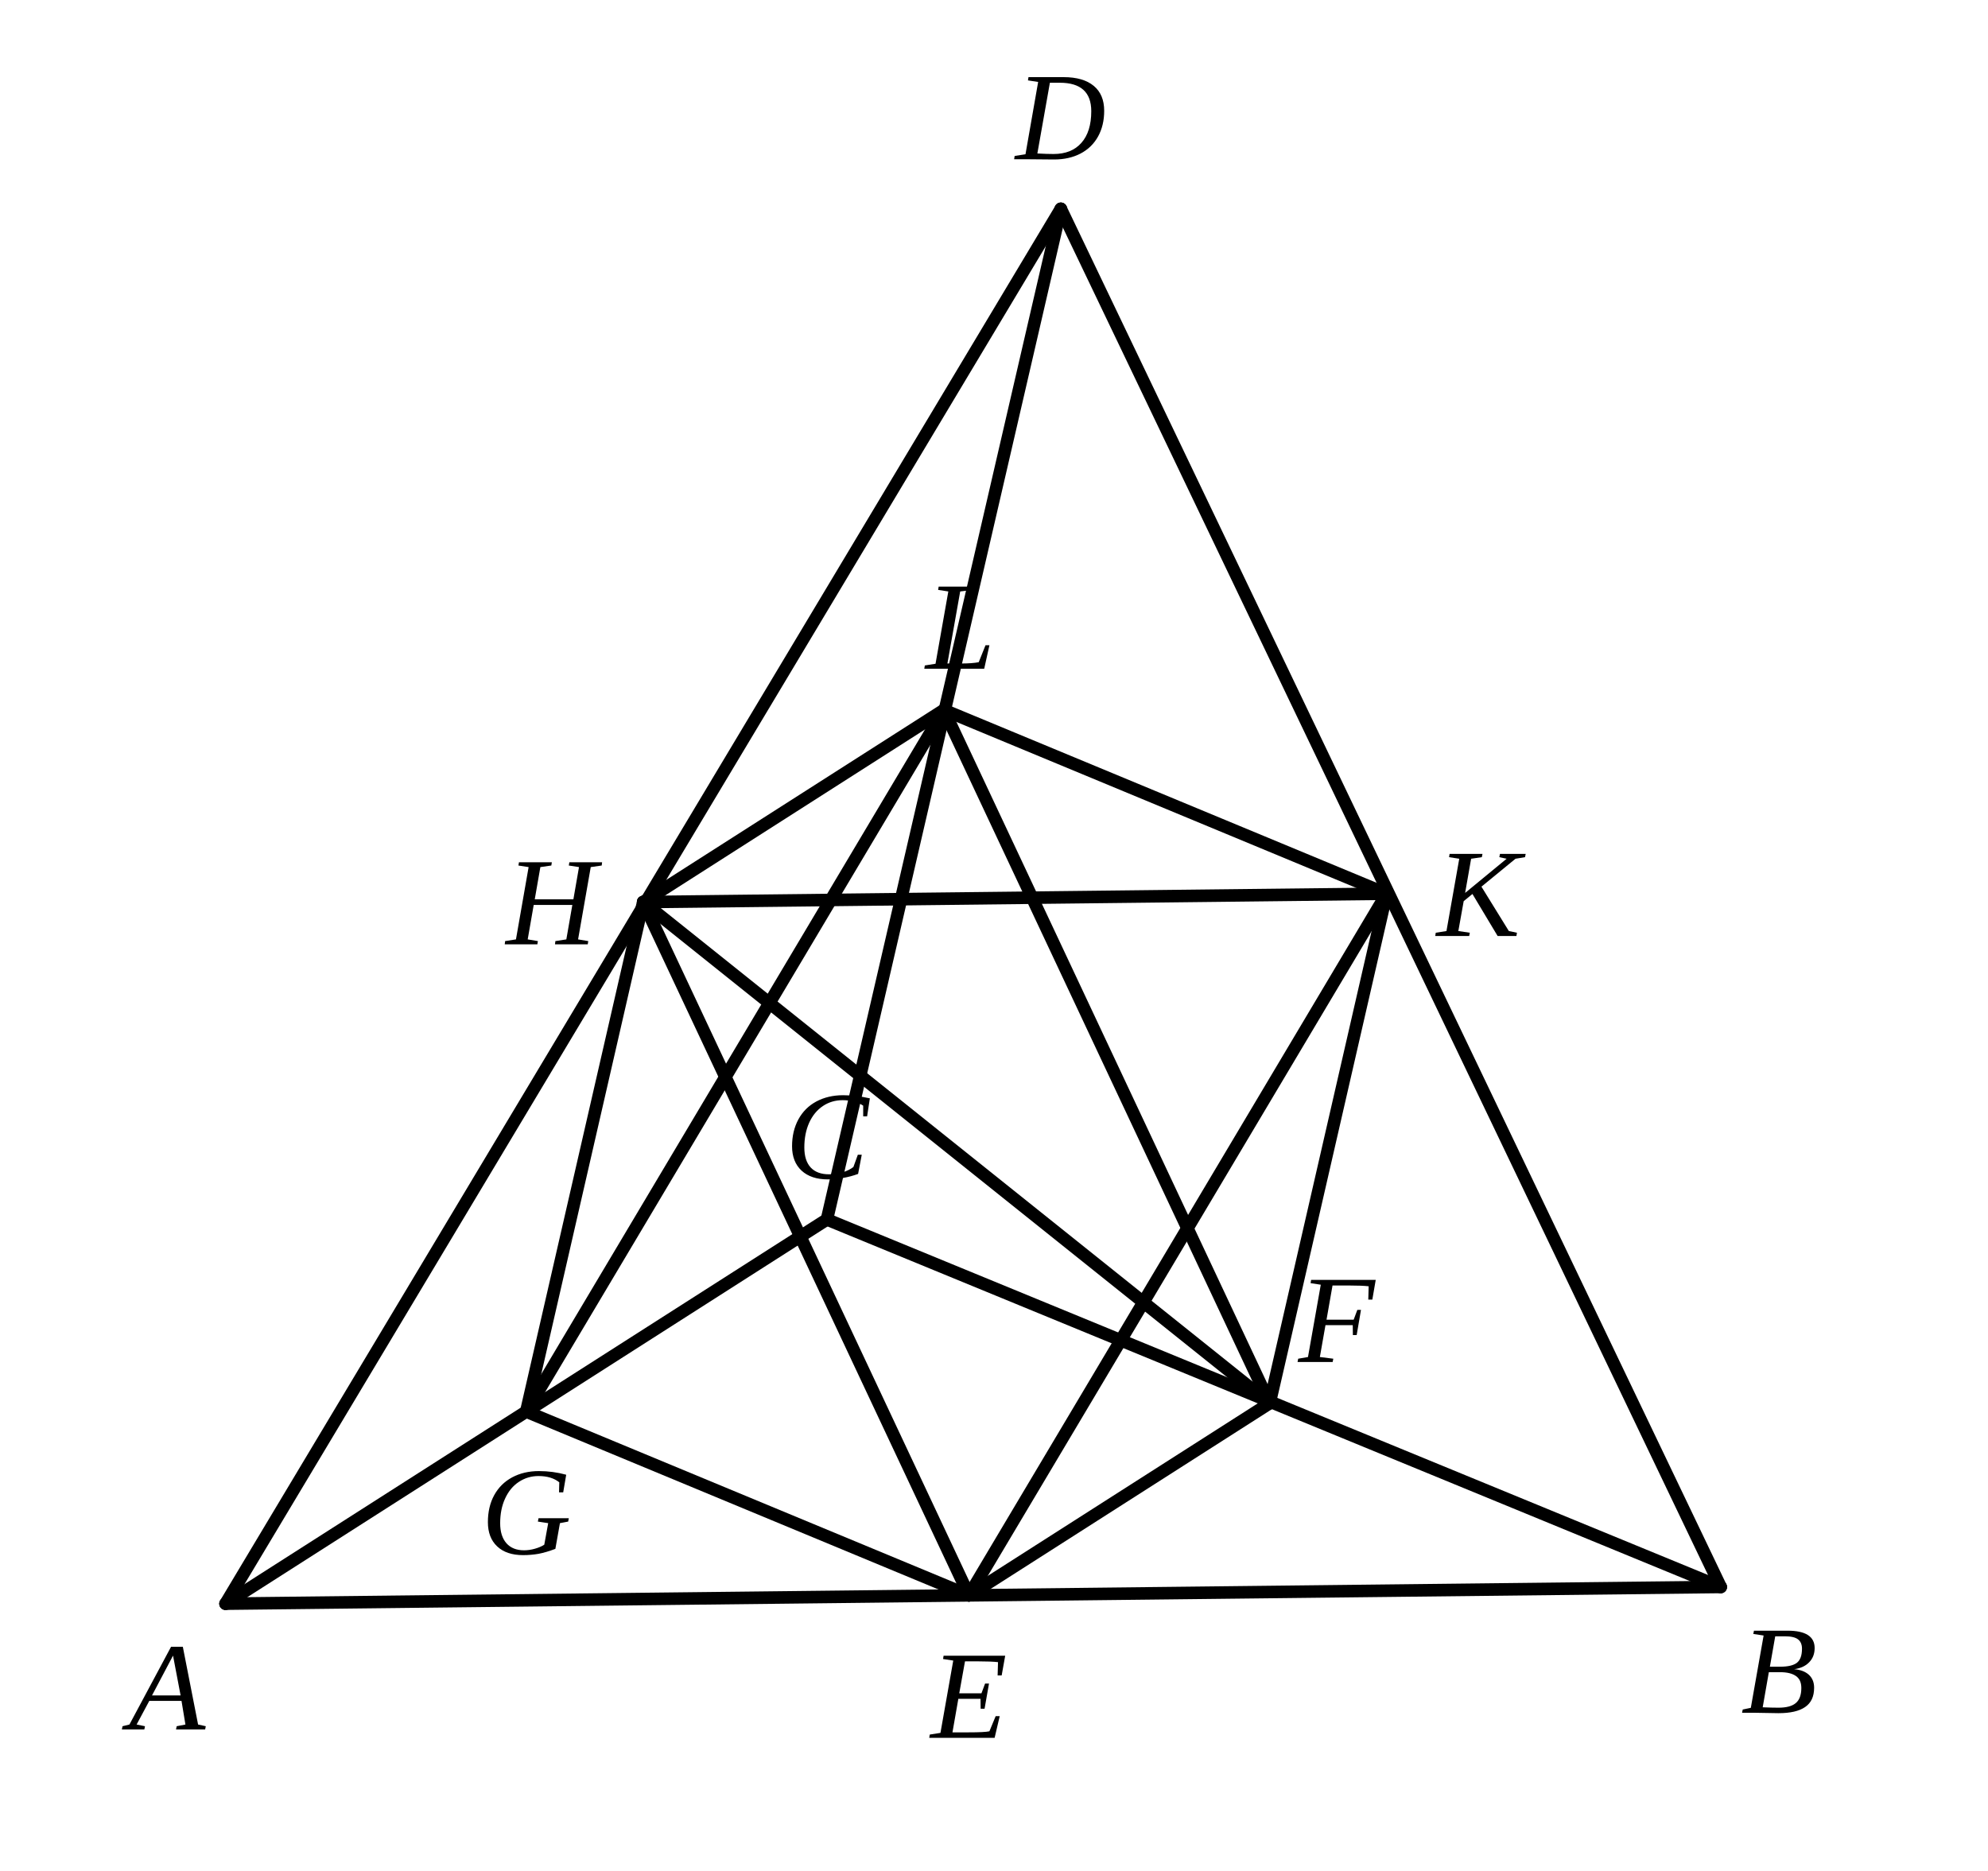
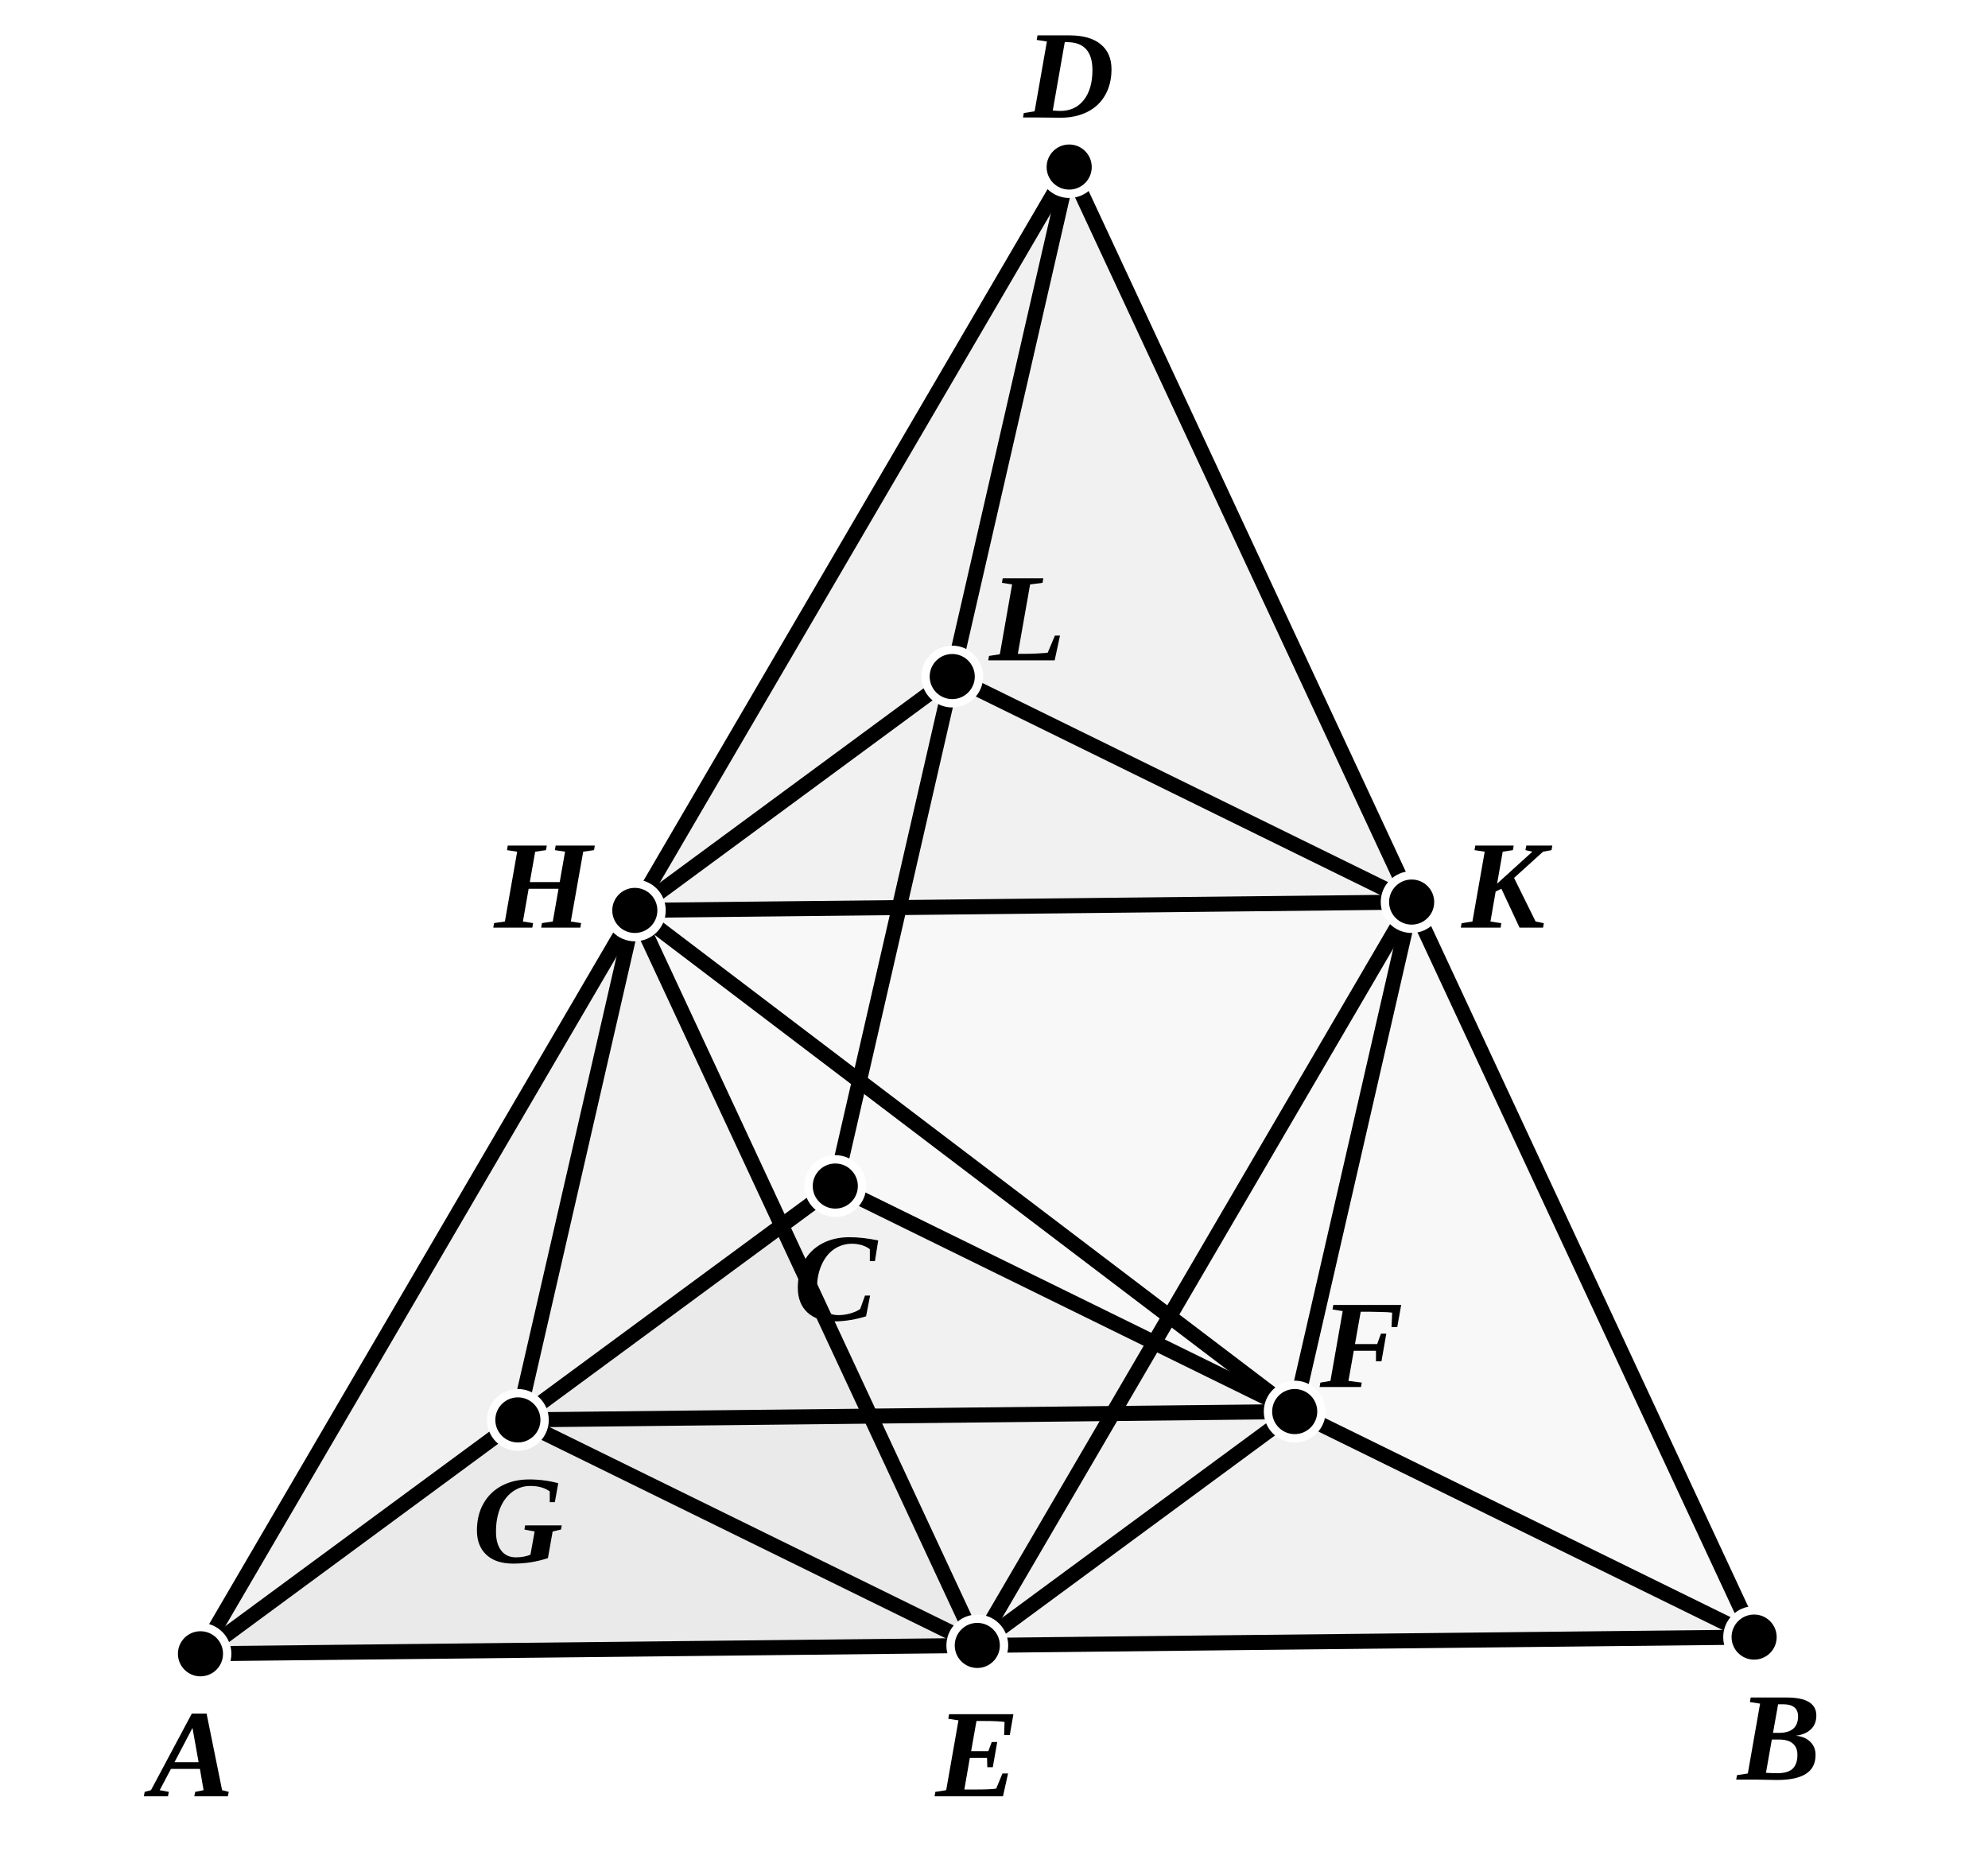
- <svg xmlns="http://www.w3.org/2000/svg" viewBox="0 0 238 224" width="100%" height="100%">
+ <svg xmlns="http://www.w3.org/2000/svg" viewBox="0 0 238 224" width="238" height="224" class="euclid-graphic" data-graphic-id="0382.g1" data-folio="0382" data-graphic="g1" data-proposition="XII.3">
  <style>
-     .bg { fill: #ffffff; }
-     .line { stroke: #000000; stroke-width: 1.5; stroke-linecap: round; stroke-linejoin: round; fill: none; }
-     .dashed { stroke: #000000; stroke-width: 1.3; stroke-dasharray: 4,3; stroke-linecap: round; stroke-linejoin: round; fill: none; }
-     .geom:hover { stroke: #0284c7; stroke-width: 2.5; cursor: pointer; }
-     .label { font-family: "Times New Roman", Times, serif; font-size: 15px; font-style: italic; fill: #000000; text-anchor: middle; dominant-baseline: central; user-select: none; }
-     .label:hover { fill: #0284c7; font-weight: bold; cursor: pointer; }
+     .euclid-graphic {
+       font-family: 'Times New Roman', 'Georgia', serif;
+       font-style: italic;
+       background-color: #ffffff;
+     }
+     .geom-line {
+       stroke: #000000;
+       stroke-width: 1.8;
+       stroke-linecap: round;
+       stroke-linejoin: round;
+       fill: none;
+       transition: stroke 0.15s, stroke-width 0.15s;
+     }
+     .geom-polygon {
+       fill: #000000;
+       fill-opacity: 0.03;
+       stroke: none;
+       transition: fill-opacity 0.15s;
+     }
+     .wedge, .angle {
+       fill: #ef4444;
+       fill-opacity: 0.24;
+       stroke: #ef4444;
+       stroke-width: 2;
+       stroke-linejoin: round;
+       transition: opacity 0.12s ease;
+     }
+     .geom-point {
+       fill: #000000;
+       stroke: #ffffff;
+       stroke-width: 1;
+     }
+     .geom-label {
+       font-size: 15px;
+       font-weight: bold;
+       fill: #000000;
+       text-anchor: middle;
+       dominant-baseline: central;
+       user-select: none;
+     }
+     .geom-overlay {
+       opacity: 0;
+       pointer-events: none;
+       transition: opacity 0.12s ease;
+     }
+     [data-ref]:hover, .highlight, .geom-highlight-active {
+       opacity: 1 !important;
+       stroke: #ef4444 !important;
+       stroke-width: 3.5 !important;
+       cursor: pointer;
+     }
+     text[data-ref]:hover, text.highlight, text.geom-highlight-active {
+       fill: #ef4444 !important;
+       stroke: none !important;
+     }
+     .geom-polygon:hover, .geom-polygon.highlight, polygon.geom-highlight-active,
+     path.wedge.geom-highlight-active, path.angle.geom-highlight-active {
+       opacity: 1 !important;
+       fill-opacity: 0.24 !important;
+       fill: #ef4444 !important;
+       stroke: #ef4444 !important;
+       stroke-width: 2.5 !important;
+     }
+     .geom-point:hover, .geom-point.highlight, circle.geom-point.geom-highlight-active {
+       r: 5.0 !important;
+       fill: #ef4444 !important;
+       stroke: #ffffff !important;
+       stroke-width: 1.5 !important;
+     }
  </style>
-   <rect class="bg" width="238" height="224" />
-   <line class="line geom" x1="127" y1="25" x2="27" y2="192" />
-   <line class="line geom" x1="127" y1="25" x2="206" y2="190" />
-   <line class="line geom" x1="127" y1="25" x2="99" y2="146" />
-   <line class="line geom" x1="27" y1="192" x2="206" y2="190" />
-   <line class="line geom" x1="27" y1="192" x2="99" y2="146" />
-   <line class="line geom" x1="99" y1="146" x2="206" y2="190" />
-   <line class="line geom" x1="77" y1="108" x2="166" y2="107" />
-   <line class="line geom" x1="77" y1="108" x2="113" y2="85" />
-   <line class="line geom" x1="113" y1="85" x2="166" y2="107" />
-   <line class="line geom" x1="63" y1="169" x2="116" y2="191" />
-   <line class="line geom" x1="116" y1="191" x2="152" y2="168" />
-   <line class="line geom" x1="77" y1="108" x2="116" y2="191" />
-   <line class="line geom" x1="166" y1="107" x2="116" y2="191" />
-   <line class="line geom" x1="77" y1="108" x2="63" y2="169" />
-   <line class="line geom" x1="113" y1="85" x2="63" y2="169" />
-   <line class="line geom" x1="113" y1="85" x2="152" y2="168" />
-   <line class="line geom" x1="166" y1="107" x2="152" y2="168" />
-   <line class="line geom" x1="77" y1="108" x2="152" y2="168" />
-   <text class="label" x="127" y="14">D</text>
-   <text class="label" x="66" y="108">H</text>
-   <text class="label" x="115" y="75">L</text>
-   <text class="label" x="177" y="107">K</text>
-   <text class="label" x="99" y="136">C</text>
-   <text class="label" x="63" y="181">G</text>
-   <text class="label" x="160" y="158">F</text>
-   <text class="label" x="20" y="202">A</text>
-   <text class="label" x="116" y="203">E</text>
-   <text class="label" x="213" y="200">B</text>
+   <rect width="100%" height="100%" fill="#ffffff" />
+   <g id="elements">
+     <line id="el-line-AD" data-ref="[ A D ]" data-aliases="[ D A ]" data-type="line" x1="24.0" y1="198.0" x2="128.0" y2="20.0" class="geom-line" />
+     <line id="el-line-DB" data-ref="[ D B ]" data-aliases="[ B D ]" data-type="line" x1="128.0" y1="20.0" x2="210.0" y2="196.0" class="geom-line" />
+     <line id="el-line-DC" data-ref="[ D C ]" data-aliases="[ C D ]" data-type="line" x1="128.0" y1="20.0" x2="100.0" y2="142.0" class="geom-line" />
+     <line id="el-line-AB" data-ref="[ A B ]" data-aliases="[ B A ]" data-type="line" x1="24.0" y1="198.0" x2="210.0" y2="196.0" class="geom-line" />
+     <line id="el-line-BC" data-ref="[ B C ]" data-aliases="[ C B ]" data-type="line" x1="210.0" y1="196.0" x2="100.0" y2="142.0" class="geom-line" />
+     <line id="el-line-CA" data-ref="[ C A ]" data-aliases="[ A C ]" data-type="line" x1="100.0" y1="142.0" x2="24.0" y2="198.0" class="geom-line" />
+   </g>
+   <g id="graphics">
+     <polygon id="el-pyr-ABCD" data-ref="&lt; A B C D &gt;" data-aliases="&lt; D A B C &gt;" data-type="polygon" points="24.0,198.0 210.0,196.0 128.0,20.0" class="geom-polygon" />
+     <polygon id="el-pyr-AEGH" data-ref="&lt; A E G H &gt;" data-aliases="&lt; H A E G &gt;" data-type="polygon" points="24.0,198.0 117.0,197.0 76.0,109.0" class="geom-polygon" />
+     <polygon id="el-pyr-HKLD" data-ref="&lt; H K L D &gt;" data-aliases="&lt; D H K L &gt;" data-type="polygon" points="76.0,109.0 169.0,108.0 128.0,20.0" class="geom-polygon" />
+     <polygon id="el-pyr-KEFB" data-ref="&lt; K E F B &gt;" data-aliases="&lt; E B F K &gt;" data-type="polygon" points="169.0,108.0 117.0,197.0 210.0,196.0" class="geom-polygon geom-overlay" />
+     <polygon id="el-prism-GCFHLK" data-ref="&lt; G C F H L K &gt;" data-aliases="&lt; G F C H K L &gt;" data-type="polygon" points="62.0,170.0 76.0,109.0 114.0,81.0 169.0,108.0 155.0,169.0 100.0,142.0" class="geom-polygon geom-overlay" />
+     <polygon id="el-prism-HGEKFB" data-ref="&lt; H G E K F B &gt;" data-aliases="&lt; E B F G H K &gt;" data-type="polygon" points="62.0,170.0 76.0,109.0 169.0,108.0 210.0,196.0 117.0,197.0" class="geom-polygon geom-overlay" />
+     <polygon id="el-tri-ABC" data-ref="&lt; A B C &gt;" data-aliases="&lt; B A C &gt; | &lt; B C A &gt; | &lt; C A B &gt;" data-type="polygon" points="24.0,198.0 210.0,196.0 100.0,142.0" class="geom-polygon" />
+     <polygon id="el-tri-ADB" data-ref="&lt; A D B &gt;" data-aliases="&lt; D A B &gt; | &lt; B D A &gt;" data-type="polygon" points="24.0,198.0 128.0,20.0 210.0,196.0" class="geom-polygon geom-overlay" />
+     <polygon id="el-tri-DBC" data-ref="&lt; D B C &gt;" data-aliases="&lt; D C B &gt; | &lt; B C D &gt;" data-type="polygon" points="128.0,20.0 210.0,196.0 100.0,142.0" class="geom-polygon geom-overlay" />
+     <polygon id="el-tri-ADC" data-ref="&lt; A D C &gt;" data-aliases="&lt; D C A &gt; | &lt; C A D &gt;" data-type="polygon" points="24.0,198.0 128.0,20.0 100.0,142.0" class="geom-polygon geom-overlay" />
+     <polygon id="el-tri-AEH" data-ref="&lt; A E H &gt;" data-aliases="&lt; H A E &gt; | &lt; E A H &gt;" data-type="polygon" points="24.0,198.0 117.0,197.0 76.0,109.0" class="geom-polygon geom-overlay" />
+     <polygon id="el-tri-HKD" data-ref="&lt; H K D &gt;" data-aliases="&lt; D H K &gt; | &lt; K H D &gt;" data-type="polygon" points="76.0,109.0 169.0,108.0 128.0,20.0" class="geom-polygon geom-overlay" />
+     <polygon id="el-tri-AHG" data-ref="&lt; A H G &gt;" data-aliases="&lt; H A G &gt; | &lt; G A H &gt;" data-type="polygon" points="24.0,198.0 76.0,109.0 62.0,170.0" class="geom-polygon geom-overlay" />
+     <polygon id="el-tri-HLD" data-ref="&lt; H L D &gt;" data-aliases="&lt; D H L &gt; | &lt; D L H &gt;" data-type="polygon" points="76.0,109.0 114.0,81.0 128.0,20.0" class="geom-polygon geom-overlay" />
+     <polygon id="el-tri-EHG" data-ref="&lt; E H G &gt;" data-aliases="&lt; H G E &gt; | &lt; G E H &gt;" data-type="polygon" points="117.0,197.0 76.0,109.0 62.0,170.0" class="geom-polygon geom-overlay" />
+     <polygon id="el-tri-KDL" data-ref="&lt; K D L &gt;" data-aliases="&lt; D K L &gt; | &lt; D L K &gt;" data-type="polygon" points="169.0,108.0 128.0,20.0 114.0,81.0" class="geom-polygon geom-overlay" />
+     <polygon id="el-tri-AEG" data-ref="&lt; A E G &gt;" data-aliases="&lt; G A E &gt; | &lt; E G A &gt;" data-type="polygon" points="24.0,198.0 117.0,197.0 62.0,170.0" class="geom-polygon geom-overlay" />
+     <polygon id="el-tri-HKL" data-ref="&lt; H K L &gt;" data-aliases="&lt; K H L &gt; | &lt; L H K &gt; | &lt; H L K &gt;" data-type="polygon" points="76.0,109.0 169.0,108.0 114.0,81.0" class="geom-polygon geom-overlay" />
+     <polygon id="el-tri-GFC" data-ref="&lt; G F C &gt;" data-aliases="&lt; C G F &gt; | &lt; G C F &gt;" data-type="polygon" points="62.0,170.0 155.0,169.0 100.0,142.0" class="geom-polygon geom-overlay" />
+     <polygon id="el-tri-BKF" data-ref="&lt; B K F &gt;" data-aliases="&lt; K F B &gt; | &lt; F B K &gt;" data-type="polygon" points="210.0,196.0 169.0,108.0 155.0,169.0" class="geom-polygon geom-overlay" />
+     <polygon id="el-tri-EBF" data-ref="&lt; E B F &gt;" data-aliases="&lt; E F B &gt; | &lt; B F E &gt;" data-type="polygon" points="117.0,197.0 210.0,196.0 155.0,169.0" class="geom-polygon geom-overlay" />
+     <polygon id="el-para-HEBK" data-ref="&lt; H E B K &gt;" data-aliases="&lt; E B K H &gt; | &lt; K B E H &gt;" data-type="polygon" points="76.0,109.0 117.0,197.0 210.0,196.0 169.0,108.0" class="geom-polygon geom-overlay" />
+     <polygon id="el-para-EBFG" data-ref="&lt; E B F G &gt;" data-aliases="&lt; B F G E &gt; | &lt; G F B E &gt;" data-type="polygon" points="117.0,197.0 210.0,196.0 155.0,169.0 62.0,170.0" class="geom-polygon geom-overlay" />
+     <polygon id="el-para-HKFG" data-ref="&lt; H K F G &gt;" data-aliases="&lt; K F G H &gt; | &lt; G F K H &gt;" data-type="polygon" points="76.0,109.0 169.0,108.0 155.0,169.0 62.0,170.0" class="geom-polygon geom-overlay" />
+     <polygon id="el-para-KFCL" data-ref="&lt; K F C L &gt;" data-aliases="&lt; F C L K &gt; | &lt; L C F K &gt;" data-type="polygon" points="169.0,108.0 155.0,169.0 100.0,142.0 114.0,81.0" class="geom-polygon geom-overlay" />
+     <polygon id="el-para-LCGH" data-ref="&lt; L C G H &gt;" data-aliases="&lt; C G H L &gt; | &lt; H G C L &gt;" data-type="polygon" points="114.0,81.0 100.0,142.0 62.0,170.0 76.0,109.0" class="geom-polygon geom-overlay" />
+     <line id="el-seg-HE" data-ref="/ H E /" data-aliases="/ E H /" data-type="segment" x1="76.0" y1="109.0" x2="117.0" y2="197.0" class="geom-line" />
+     <line id="el-seg-EG" data-ref="/ E G /" data-aliases="/ G E /" data-type="segment" x1="117.0" y1="197.0" x2="62.0" y2="170.0" class="geom-line" />
+     <line id="el-seg-GH" data-ref="/ G H /" data-aliases="/ H G /" data-type="segment" x1="62.0" y1="170.0" x2="76.0" y2="109.0" class="geom-line" />
+     <line id="el-seg-HK" data-ref="/ H K /" data-aliases="/ K H /" data-type="segment" x1="76.0" y1="109.0" x2="169.0" y2="108.0" class="geom-line" />
+     <line id="el-seg-KL" data-ref="/ K L /" data-aliases="/ L K /" data-type="segment" x1="169.0" y1="108.0" x2="114.0" y2="81.0" class="geom-line" />
+     <line id="el-seg-LH" data-ref="/ L H /" data-aliases="/ H L /" data-type="segment" x1="114.0" y1="81.0" x2="76.0" y2="109.0" class="geom-line" />
+     <line id="el-seg-KF" data-ref="/ K F /" data-aliases="/ F K /" data-type="segment" x1="169.0" y1="108.0" x2="155.0" y2="169.0" class="geom-line" />
+     <line id="el-seg-FG" data-ref="/ F G /" data-aliases="/ G F /" data-type="segment" x1="155.0" y1="169.0" x2="62.0" y2="170.0" class="geom-line" />
+     <line id="el-seg-EF" data-ref="/ E F /" data-aliases="/ F E /" data-type="segment" x1="117.0" y1="197.0" x2="155.0" y2="169.0" class="geom-line" />
+     <line id="el-seg-EK" data-ref="/ E K /" data-aliases="/ K E /" data-type="segment" x1="117.0" y1="197.0" x2="169.0" y2="108.0" class="geom-line" />
+     <line id="el-seg-HF" data-ref="/ H F /" data-aliases="/ F H /" data-type="segment" x1="76.0" y1="109.0" x2="155.0" y2="169.0" class="geom-line" />
+     <line id="el-seg-AB" data-ref="/ A B /" data-aliases="/ B A / | / A E B /" data-type="segment" x1="24.0" y1="198.0" x2="210.0" y2="196.0" class="geom-line geom-overlay" />
+     <line id="el-seg-BC" data-ref="/ B C /" data-aliases="/ C B / | / B F C /" data-type="segment" x1="210.0" y1="196.0" x2="100.0" y2="142.0" class="geom-line geom-overlay" />
+     <line id="el-seg-CA" data-ref="/ C A /" data-aliases="/ A C / | / C G A /" data-type="segment" x1="100.0" y1="142.0" x2="24.0" y2="198.0" class="geom-line geom-overlay" />
+     <line id="el-seg-AD" data-ref="/ A D /" data-aliases="/ D A / | / A H D /" data-type="segment" x1="24.0" y1="198.0" x2="128.0" y2="20.0" class="geom-line geom-overlay" />
+     <line id="el-seg-DB" data-ref="/ D B /" data-aliases="/ B D / | / D K B /" data-type="segment" x1="128.0" y1="20.0" x2="210.0" y2="196.0" class="geom-line geom-overlay" />
+     <line id="el-seg-DC" data-ref="/ D C /" data-aliases="/ C D / | / D L C /" data-type="segment" x1="128.0" y1="20.0" x2="100.0" y2="142.0" class="geom-line geom-overlay" />
+     <line id="el-seg-AE" data-ref="/ A E /" data-aliases="/ E A /" data-type="segment" x1="24.0" y1="198.0" x2="117.0" y2="197.0" class="geom-line geom-overlay" />
+     <line id="el-seg-EB" data-ref="/ E B /" data-aliases="/ B E /" data-type="segment" x1="117.0" y1="197.0" x2="210.0" y2="196.0" class="geom-line geom-overlay" />
+     <line id="el-seg-BF" data-ref="/ B F /" data-aliases="/ F B /" data-type="segment" x1="210.0" y1="196.0" x2="155.0" y2="169.0" class="geom-line geom-overlay" />
+     <line id="el-seg-FC" data-ref="/ F C /" data-aliases="/ C F /" data-type="segment" x1="155.0" y1="169.0" x2="100.0" y2="142.0" class="geom-line geom-overlay" />
+     <line id="el-seg-CG" data-ref="/ C G /" data-aliases="/ G C /" data-type="segment" x1="100.0" y1="142.0" x2="62.0" y2="170.0" class="geom-line geom-overlay" />
+     <line id="el-seg-GA" data-ref="/ G A /" data-aliases="/ A G /" data-type="segment" x1="62.0" y1="170.0" x2="24.0" y2="198.0" class="geom-line geom-overlay" />
+     <line id="el-seg-AH" data-ref="/ A H /" data-aliases="/ H A /" data-type="segment" x1="24.0" y1="198.0" x2="76.0" y2="109.0" class="geom-line geom-overlay" />
+     <line id="el-seg-HD" data-ref="/ H D /" data-aliases="/ D H /" data-type="segment" x1="76.0" y1="109.0" x2="128.0" y2="20.0" class="geom-line geom-overlay" />
+     <line id="el-seg-DK" data-ref="/ D K /" data-aliases="/ K D /" data-type="segment" x1="128.0" y1="20.0" x2="169.0" y2="108.0" class="geom-line geom-overlay" />
+     <line id="el-seg-KB" data-ref="/ K B /" data-aliases="/ B K /" data-type="segment" x1="169.0" y1="108.0" x2="210.0" y2="196.0" class="geom-line geom-overlay" />
+     <line id="el-seg-DL" data-ref="/ D L /" data-aliases="/ L D /" data-type="segment" x1="128.0" y1="20.0" x2="114.0" y2="81.0" class="geom-line geom-overlay" />
+     <line id="el-seg-LC" data-ref="/ L C /" data-aliases="/ C L /" data-type="segment" x1="114.0" y1="81.0" x2="100.0" y2="142.0" class="geom-line geom-overlay" />
+     <path id="el-ang-EAH" data-ref="&lt; E A H )" data-aliases="&lt; H A E )" data-type="angle" d="M 24.0,198.0 L 44.0,197.8 L 34.1,180.7 Z" class="wedge angle geom-overlay" />
+     <path id="el-ang-KHD" data-ref="&lt; K H D )" data-aliases="&lt; D H K )" data-type="angle" d="M 76.0,109.0 L 96.0,108.8 L 86.1,91.7 Z" class="wedge angle geom-overlay" />
+     <path id="el-ang-EHG" data-ref="&lt; E H G )" data-aliases="&lt; G H E )" data-type="angle" d="M 76.0,109.0 L 84.4,127.1 L 71.5,128.5 Z" class="wedge angle geom-overlay" />
+     <path id="el-ang-KDL" data-ref="&lt; K D L )" data-aliases="&lt; L D K )" data-type="angle" d="M 128.0,20.0 L 136.4,38.1 L 123.5,39.5 Z" class="wedge angle geom-overlay" />
+     <path id="el-ang-BAC" data-ref="&lt; B A C )" data-aliases="&lt; C A B ) | &lt; G A E ) | &lt; E A G )" data-type="angle" d="M 24.0,198.0 L 44.0,197.8 L 40.1,186.1 Z" class="wedge angle geom-overlay" />
+     <path id="el-ang-KHL" data-ref="&lt; K H L )" data-aliases="&lt; L H K )" data-type="angle" d="M 76.0,109.0 L 96.0,108.8 L 92.1,97.1 Z" class="wedge angle geom-overlay" />
+   </g>
+   <g id="highlights" style="pointer-events: none;">
+     <polygon id="hl-pyr-ABCD" data-ref="&lt; A B C D &gt;" data-aliases="&lt; D A B C &gt;" points="24.0,198.0 210.0,196.0 128.0,20.0" class="geom-polygon geom-overlay" />
+     <polygon id="hl-pyr-AEGH" data-ref="&lt; A E G H &gt;" data-aliases="&lt; H A E G &gt;" points="24.0,198.0 117.0,197.0 76.0,109.0" class="geom-polygon geom-overlay" />
+     <polygon id="hl-pyr-HKLD" data-ref="&lt; H K L D &gt;" data-aliases="&lt; D H K L &gt;" points="76.0,109.0 169.0,108.0 128.0,20.0" class="geom-polygon geom-overlay" />
+     <polygon id="hl-pyr-KEFB" data-ref="&lt; K E F B &gt;" data-aliases="&lt; E B F K &gt;" points="169.0,108.0 117.0,197.0 210.0,196.0" class="geom-polygon geom-overlay" />
+     <polygon id="hl-prism-GCFHLK" data-ref="&lt; G C F H L K &gt;" data-aliases="&lt; G F C H K L &gt;" points="62.0,170.0 76.0,109.0 114.0,81.0 169.0,108.0 155.0,169.0 100.0,142.0" class="geom-polygon geom-overlay" />
+     <polygon id="hl-prism-HGEKFB" data-ref="&lt; H G E K F B &gt;" data-aliases="&lt; E B F G H K &gt;" points="62.0,170.0 76.0,109.0 169.0,108.0 210.0,196.0 117.0,197.0" class="geom-polygon geom-overlay" />
+     <polygon id="hl-tri-ABC" data-ref="&lt; A B C &gt;" data-aliases="&lt; B A C &gt; | &lt; B C A &gt; | &lt; C A B &gt;" points="24.0,198.0 210.0,196.0 100.0,142.0" class="geom-polygon geom-overlay" />
+     <polygon id="hl-tri-ADB" data-ref="&lt; A D B &gt;" data-aliases="&lt; D A B &gt; | &lt; B D A &gt;" points="24.0,198.0 128.0,20.0 210.0,196.0" class="geom-polygon geom-overlay" />
+     <polygon id="hl-tri-DBC" data-ref="&lt; D B C &gt;" data-aliases="&lt; D C B &gt; | &lt; B C D &gt;" points="128.0,20.0 210.0,196.0 100.0,142.0" class="geom-polygon geom-overlay" />
+     <polygon id="hl-tri-ADC" data-ref="&lt; A D C &gt;" data-aliases="&lt; D C A &gt; | &lt; C A D &gt;" points="24.0,198.0 128.0,20.0 100.0,142.0" class="geom-polygon geom-overlay" />
+     <polygon id="hl-tri-AEH" data-ref="&lt; A E H &gt;" data-aliases="&lt; H A E &gt; | &lt; E A H &gt;" points="24.0,198.0 117.0,197.0 76.0,109.0" class="geom-polygon geom-overlay" />
+     <polygon id="hl-tri-HKD" data-ref="&lt; H K D &gt;" data-aliases="&lt; D H K &gt; | &lt; K H D &gt;" points="76.0,109.0 169.0,108.0 128.0,20.0" class="geom-polygon geom-overlay" />
+     <polygon id="hl-tri-AHG" data-ref="&lt; A H G &gt;" data-aliases="&lt; H A G &gt; | &lt; G A H &gt;" points="24.0,198.0 76.0,109.0 62.0,170.0" class="geom-polygon geom-overlay" />
+     <polygon id="hl-tri-HLD" data-ref="&lt; H L D &gt;" data-aliases="&lt; D H L &gt; | &lt; D L H &gt;" points="76.0,109.0 114.0,81.0 128.0,20.0" class="geom-polygon geom-overlay" />
+     <polygon id="hl-tri-EHG" data-ref="&lt; E H G &gt;" data-aliases="&lt; H G E &gt; | &lt; G E H &gt;" points="117.0,197.0 76.0,109.0 62.0,170.0" class="geom-polygon geom-overlay" />
+     <polygon id="hl-tri-KDL" data-ref="&lt; K D L &gt;" data-aliases="&lt; D K L &gt; | &lt; D L K &gt;" points="169.0,108.0 128.0,20.0 114.0,81.0" class="geom-polygon geom-overlay" />
+     <polygon id="hl-tri-AEG" data-ref="&lt; A E G &gt;" data-aliases="&lt; G A E &gt; | &lt; E G A &gt;" points="24.0,198.0 117.0,197.0 62.0,170.0" class="geom-polygon geom-overlay" />
+     <polygon id="hl-tri-HKL" data-ref="&lt; H K L &gt;" data-aliases="&lt; K H L &gt; | &lt; L H K &gt; | &lt; H L K &gt;" points="76.0,109.0 169.0,108.0 114.0,81.0" class="geom-polygon geom-overlay" />
+     <polygon id="hl-tri-GFC" data-ref="&lt; G F C &gt;" data-aliases="&lt; C G F &gt; | &lt; G C F &gt;" points="62.0,170.0 155.0,169.0 100.0,142.0" class="geom-polygon geom-overlay" />
+     <polygon id="hl-tri-BKF" data-ref="&lt; B K F &gt;" data-aliases="&lt; K F B &gt; | &lt; F B K &gt;" points="210.0,196.0 169.0,108.0 155.0,169.0" class="geom-polygon geom-overlay" />
+     <polygon id="hl-tri-EBF" data-ref="&lt; E B F &gt;" data-aliases="&lt; E F B &gt; | &lt; B F E &gt;" points="117.0,197.0 210.0,196.0 155.0,169.0" class="geom-polygon geom-overlay" />
+     <polygon id="hl-para-HEBK" data-ref="&lt; H E B K &gt;" data-aliases="&lt; E B K H &gt; | &lt; K B E H &gt;" points="76.0,109.0 117.0,197.0 210.0,196.0 169.0,108.0" class="geom-polygon geom-overlay" />
+     <polygon id="hl-para-EBFG" data-ref="&lt; E B F G &gt;" data-aliases="&lt; B F G E &gt; | &lt; G F B E &gt;" points="117.0,197.0 210.0,196.0 155.0,169.0 62.0,170.0" class="geom-polygon geom-overlay" />
+     <polygon id="hl-para-HKFG" data-ref="&lt; H K F G &gt;" data-aliases="&lt; K F G H &gt; | &lt; G F K H &gt;" points="76.0,109.0 169.0,108.0 155.0,169.0 62.0,170.0" class="geom-polygon geom-overlay" />
+     <polygon id="hl-para-KFCL" data-ref="&lt; K F C L &gt;" data-aliases="&lt; F C L K &gt; | &lt; L C F K &gt;" points="169.0,108.0 155.0,169.0 100.0,142.0 114.0,81.0" class="geom-polygon geom-overlay" />
+     <polygon id="hl-para-LCGH" data-ref="&lt; L C G H &gt;" data-aliases="&lt; C G H L &gt; | &lt; H G C L &gt;" points="114.0,81.0 100.0,142.0 62.0,170.0 76.0,109.0" class="geom-polygon geom-overlay" />
+     <line id="hl-seg-AB" data-ref="/ A B /" data-aliases="/ B A / | / A E B /" x1="24.0" y1="198.0" x2="210.0" y2="196.0" class="geom-line geom-overlay" />
+     <line id="hl-seg-BC" data-ref="/ B C /" data-aliases="/ C B / | / B F C /" x1="210.0" y1="196.0" x2="100.0" y2="142.0" class="geom-line geom-overlay" />
+     <line id="hl-seg-CA" data-ref="/ C A /" data-aliases="/ A C / | / C G A /" x1="100.0" y1="142.0" x2="24.0" y2="198.0" class="geom-line geom-overlay" />
+     <line id="hl-seg-AD" data-ref="/ A D /" data-aliases="/ D A / | / A H D /" x1="24.0" y1="198.0" x2="128.0" y2="20.0" class="geom-line geom-overlay" />
+     <line id="hl-seg-DB" data-ref="/ D B /" data-aliases="/ B D / | / D K B /" x1="128.0" y1="20.0" x2="210.0" y2="196.0" class="geom-line geom-overlay" />
+     <line id="hl-seg-DC" data-ref="/ D C /" data-aliases="/ C D / | / D L C /" x1="128.0" y1="20.0" x2="100.0" y2="142.0" class="geom-line geom-overlay" />
+     <line id="hl-seg-AE" data-ref="/ A E /" data-aliases="/ E A /" x1="24.0" y1="198.0" x2="117.0" y2="197.0" class="geom-line geom-overlay" />
+     <line id="hl-seg-EB" data-ref="/ E B /" data-aliases="/ B E /" x1="117.0" y1="197.0" x2="210.0" y2="196.0" class="geom-line geom-overlay" />
+     <line id="hl-seg-BF" data-ref="/ B F /" data-aliases="/ F B /" x1="210.0" y1="196.0" x2="155.0" y2="169.0" class="geom-line geom-overlay" />
+     <line id="hl-seg-FC" data-ref="/ F C /" data-aliases="/ C F /" x1="155.0" y1="169.0" x2="100.0" y2="142.0" class="geom-line geom-overlay" />
+     <line id="hl-seg-CG" data-ref="/ C G /" data-aliases="/ G C /" x1="100.0" y1="142.0" x2="62.0" y2="170.0" class="geom-line geom-overlay" />
+     <line id="hl-seg-GA" data-ref="/ G A /" data-aliases="/ A G /" x1="62.0" y1="170.0" x2="24.0" y2="198.0" class="geom-line geom-overlay" />
+     <line id="hl-seg-AH" data-ref="/ A H /" data-aliases="/ H A /" x1="24.0" y1="198.0" x2="76.0" y2="109.0" class="geom-line geom-overlay" />
+     <line id="hl-seg-HD" data-ref="/ H D /" data-aliases="/ D H /" x1="76.0" y1="109.0" x2="128.0" y2="20.0" class="geom-line geom-overlay" />
+     <line id="hl-seg-DK" data-ref="/ D K /" data-aliases="/ K D /" x1="128.0" y1="20.0" x2="169.0" y2="108.0" class="geom-line geom-overlay" />
+     <line id="hl-seg-KB" data-ref="/ K B /" data-aliases="/ B K /" x1="169.0" y1="108.0" x2="210.0" y2="196.0" class="geom-line geom-overlay" />
+     <line id="hl-seg-DL" data-ref="/ D L /" data-aliases="/ L D /" x1="128.0" y1="20.0" x2="114.0" y2="81.0" class="geom-line geom-overlay" />
+     <line id="hl-seg-LC" data-ref="/ L C /" data-aliases="/ C L /" x1="114.0" y1="81.0" x2="100.0" y2="142.0" class="geom-line geom-overlay" />
+     <line id="hl-seg-HE" data-ref="/ H E /" data-aliases="/ E H /" x1="76.0" y1="109.0" x2="117.0" y2="197.0" class="geom-line geom-overlay" />
+     <line id="hl-seg-EG" data-ref="/ E G /" data-aliases="/ G E /" x1="117.0" y1="197.0" x2="62.0" y2="170.0" class="geom-line geom-overlay" />
+     <line id="hl-seg-GH" data-ref="/ G H /" data-aliases="/ H G /" x1="62.0" y1="170.0" x2="76.0" y2="109.0" class="geom-line geom-overlay" />
+     <line id="hl-seg-HK" data-ref="/ H K /" data-aliases="/ K H /" x1="76.0" y1="109.0" x2="169.0" y2="108.0" class="geom-line geom-overlay" />
+     <line id="hl-seg-KL" data-ref="/ K L /" data-aliases="/ L K /" x1="169.0" y1="108.0" x2="114.0" y2="81.0" class="geom-line geom-overlay" />
+     <line id="hl-seg-LH" data-ref="/ L H /" data-aliases="/ H L /" x1="114.0" y1="81.0" x2="76.0" y2="109.0" class="geom-line geom-overlay" />
+     <line id="hl-seg-KF" data-ref="/ K F /" data-aliases="/ F K /" x1="169.0" y1="108.0" x2="155.0" y2="169.0" class="geom-line geom-overlay" />
+     <line id="hl-seg-FG" data-ref="/ F G /" data-aliases="/ G F /" x1="155.0" y1="169.0" x2="62.0" y2="170.0" class="geom-line geom-overlay" />
+     <line id="hl-seg-EF" data-ref="/ E F /" data-aliases="/ F E /" x1="117.0" y1="197.0" x2="155.0" y2="169.0" class="geom-line geom-overlay" />
+     <line id="hl-seg-EK" data-ref="/ E K /" data-aliases="/ K E /" x1="117.0" y1="197.0" x2="169.0" y2="108.0" class="geom-line geom-overlay" />
+     <line id="hl-seg-HF" data-ref="/ H F /" data-aliases="/ F H /" x1="76.0" y1="109.0" x2="155.0" y2="169.0" class="geom-line geom-overlay" />
+     <path id="hl-ang-EAH" data-ref="&lt; E A H )" data-aliases="&lt; H A E )" d="M 24.0,198.0 L 44.0,197.8 L 34.1,180.7 Z" class="wedge angle geom-overlay" />
+     <path id="hl-ang-KHD" data-ref="&lt; K H D )" data-aliases="&lt; D H K )" d="M 76.0,109.0 L 96.0,108.8 L 86.1,91.7 Z" class="wedge angle geom-overlay" />
+     <path id="hl-ang-EHG" data-ref="&lt; E H G )" data-aliases="&lt; G H E )" d="M 76.0,109.0 L 84.4,127.1 L 71.5,128.5 Z" class="wedge angle geom-overlay" />
+     <path id="hl-ang-KDL" data-ref="&lt; K D L )" data-aliases="&lt; L D K )" d="M 128.0,20.0 L 136.4,38.1 L 123.5,39.5 Z" class="wedge angle geom-overlay" />
+     <path id="hl-ang-BAC" data-ref="&lt; B A C )" data-aliases="&lt; C A B ) | &lt; G A E ) | &lt; E A G )" d="M 24.0,198.0 L 44.0,197.8 L 40.1,186.1 Z" class="wedge angle geom-overlay" />
+     <path id="hl-ang-KHL" data-ref="&lt; K H L )" data-aliases="&lt; L H K )" d="M 76.0,109.0 L 96.0,108.8 L 92.1,97.1 Z" class="wedge angle geom-overlay" />
+   </g>
+   <g id="points">
+     <circle id="el-pt-D" data-ref="D" data-type="point" cx="128.0" cy="20.0" r="3.2" class="geom-point" />
+     <circle id="el-pt-L" data-ref="L" data-type="point" cx="114.0" cy="81.0" r="3.2" class="geom-point" />
+     <circle id="el-pt-H" data-ref="H" data-type="point" cx="76.0" cy="109.0" r="3.2" class="geom-point" />
+     <circle id="el-pt-K" data-ref="K" data-type="point" cx="169.0" cy="108.0" r="3.2" class="geom-point" />
+     <circle id="el-pt-C" data-ref="C" data-type="point" cx="100.0" cy="142.0" r="3.2" class="geom-point" />
+     <circle id="el-pt-G" data-ref="G" data-type="point" cx="62.0" cy="170.0" r="3.2" class="geom-point" />
+     <circle id="el-pt-F" data-ref="F" data-type="point" cx="155.0" cy="169.0" r="3.2" class="geom-point" />
+     <circle id="el-pt-A" data-ref="A" data-type="point" cx="24.0" cy="198.0" r="3.2" class="geom-point" />
+     <circle id="el-pt-E" data-ref="E" data-type="point" cx="117.0" cy="197.0" r="3.2" class="geom-point" />
+     <circle id="el-pt-B" data-ref="B" data-type="point" cx="210.0" cy="196.0" r="3.2" class="geom-point" />
+   </g>
+   <g id="labels">
+     <text id="lbl-D" data-ref="D" x="128.0" y="9.0" class="geom-label">D</text>
+     <text id="lbl-L" data-ref="L" x="123.0" y="74.0" class="geom-label">L</text>
+     <text id="lbl-H" data-ref="H" x="65.0" y="106.0" class="geom-label">H</text>
+     <text id="lbl-K" data-ref="K" x="180.0" y="106.0" class="geom-label">K</text>
+     <text id="lbl-C" data-ref="C" x="100.0" y="153.0" class="geom-label">C</text>
+     <text id="lbl-G" data-ref="G" x="62.0" y="182.0" class="geom-label">G</text>
+     <text id="lbl-F" data-ref="F" x="163.0" y="161.0" class="geom-label">F</text>
+     <text id="lbl-A" data-ref="A" x="23.0" y="210.0" class="geom-label">A</text>
+     <text id="lbl-E" data-ref="E" x="117.0" y="210.0" class="geom-label">E</text>
+     <text id="lbl-B" data-ref="B" x="213.0" y="208.0" class="geom-label">B</text>
+   </g>
</svg>
